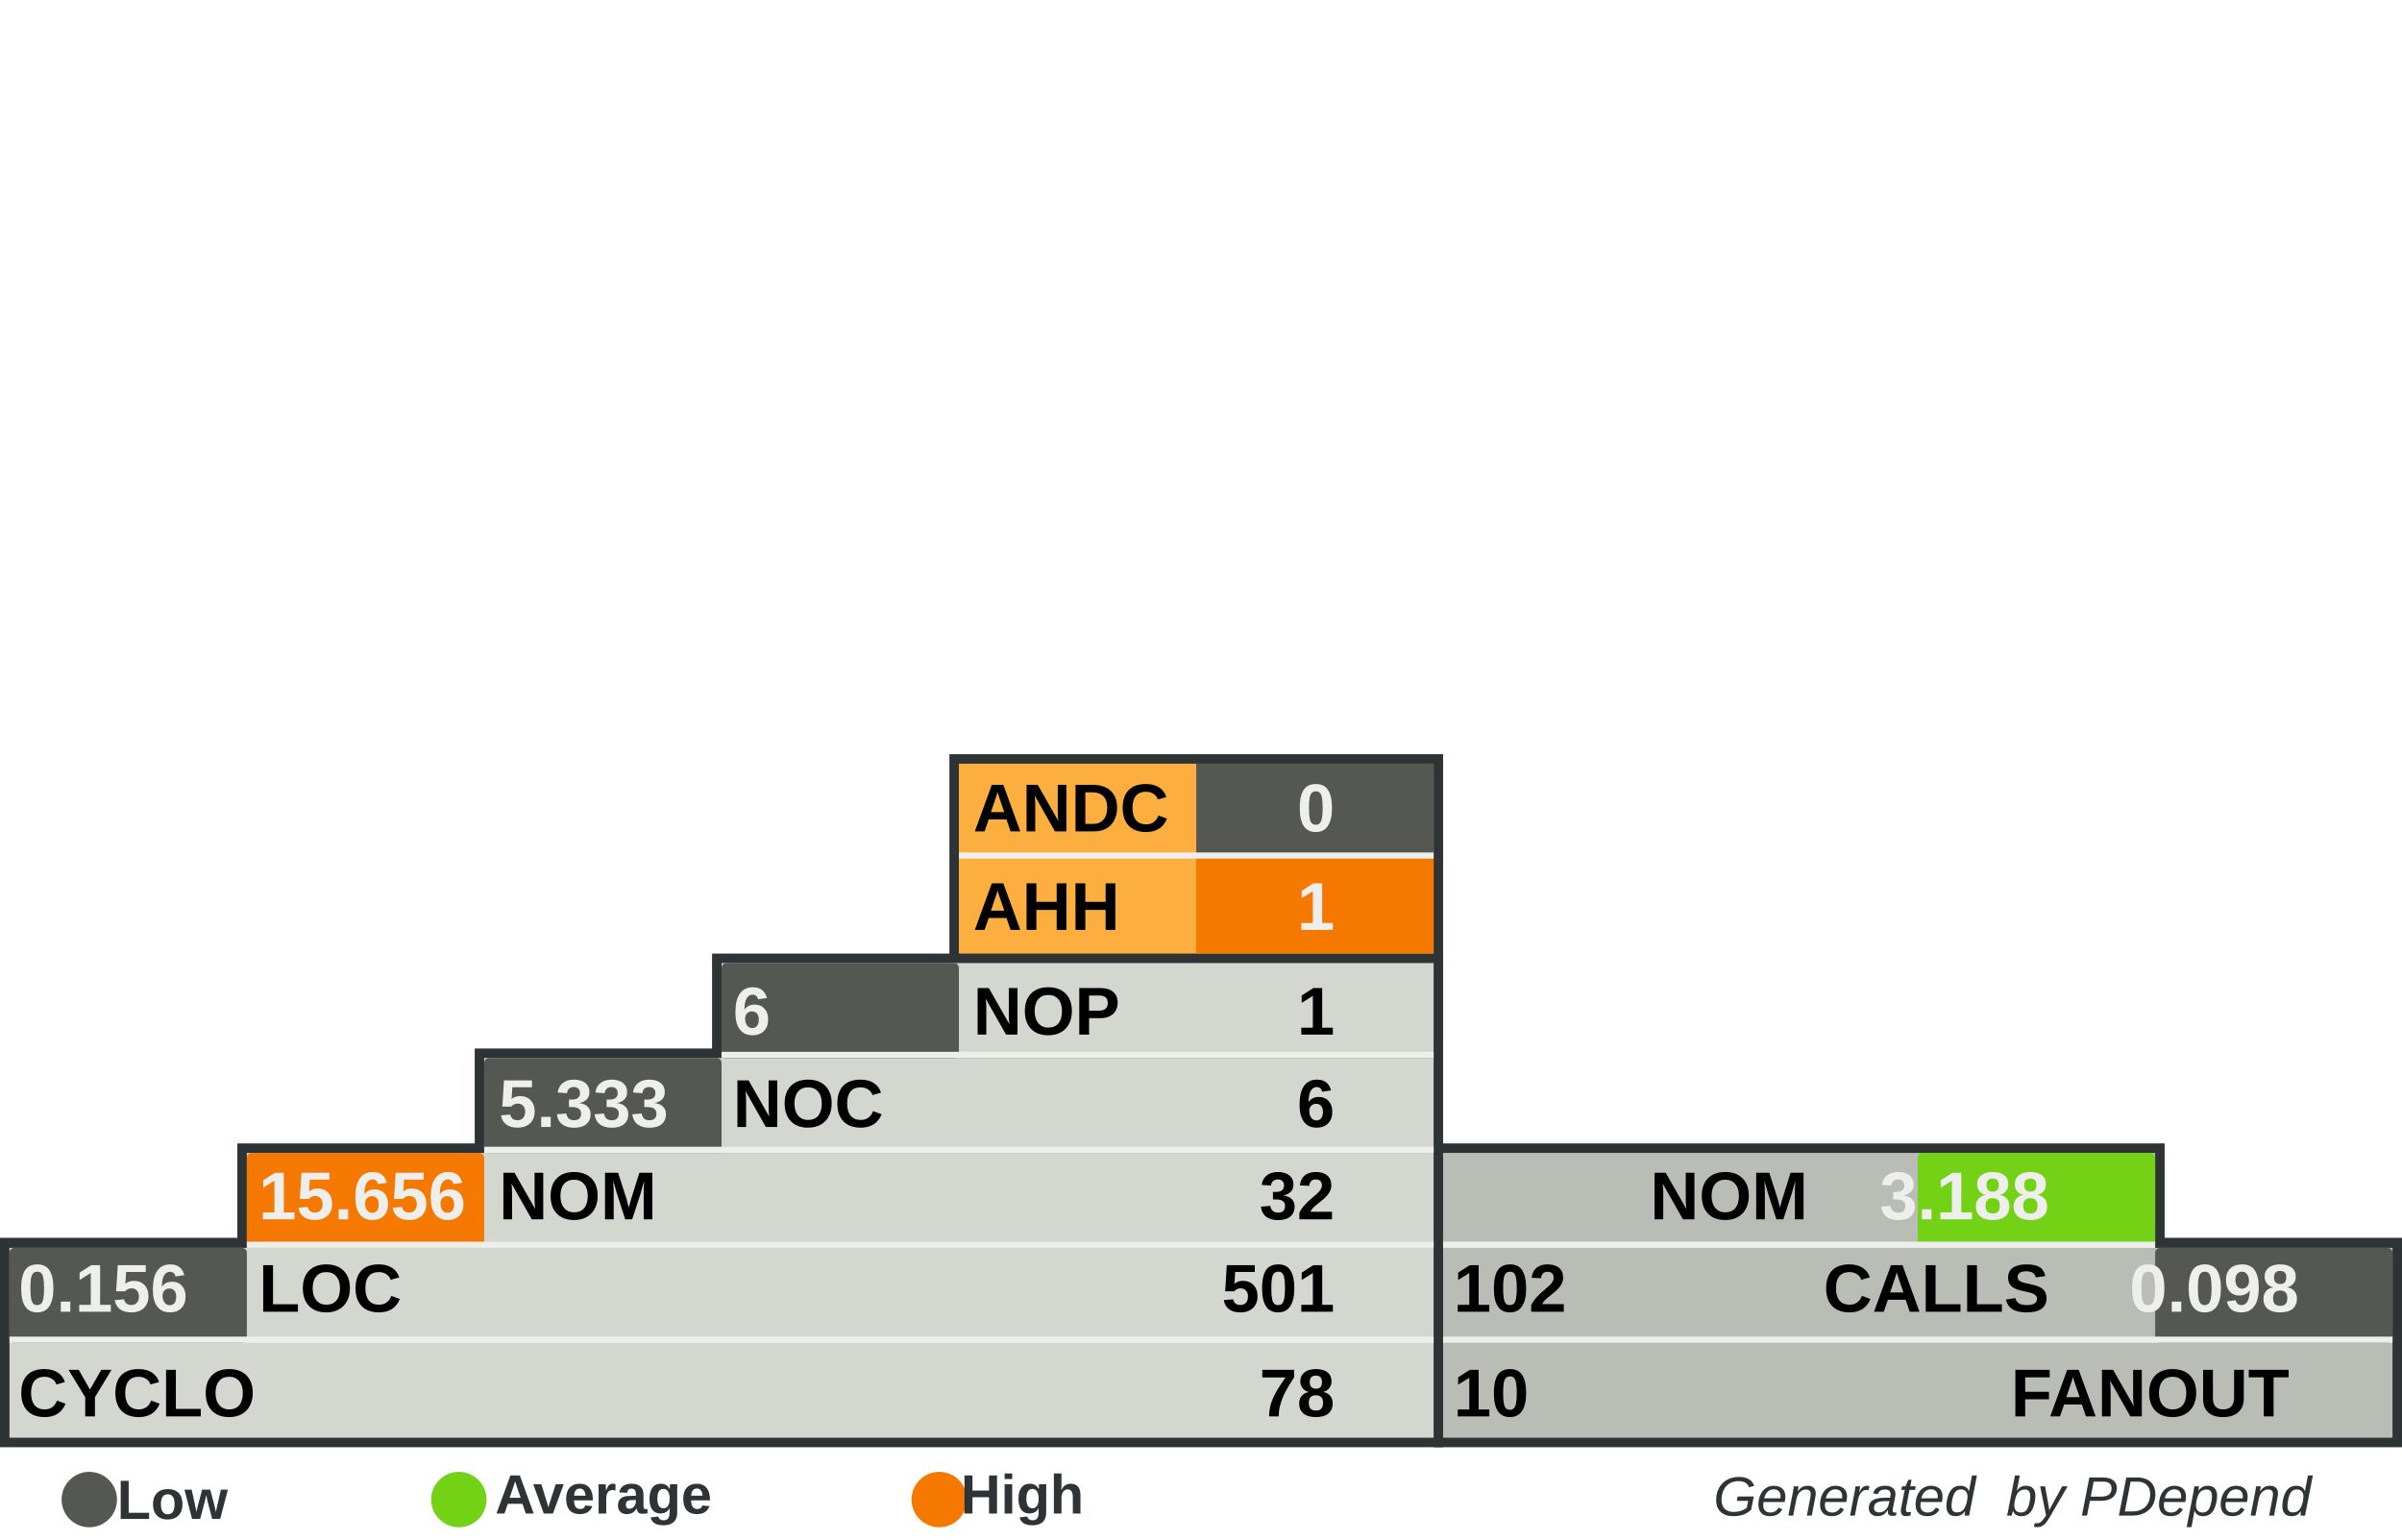
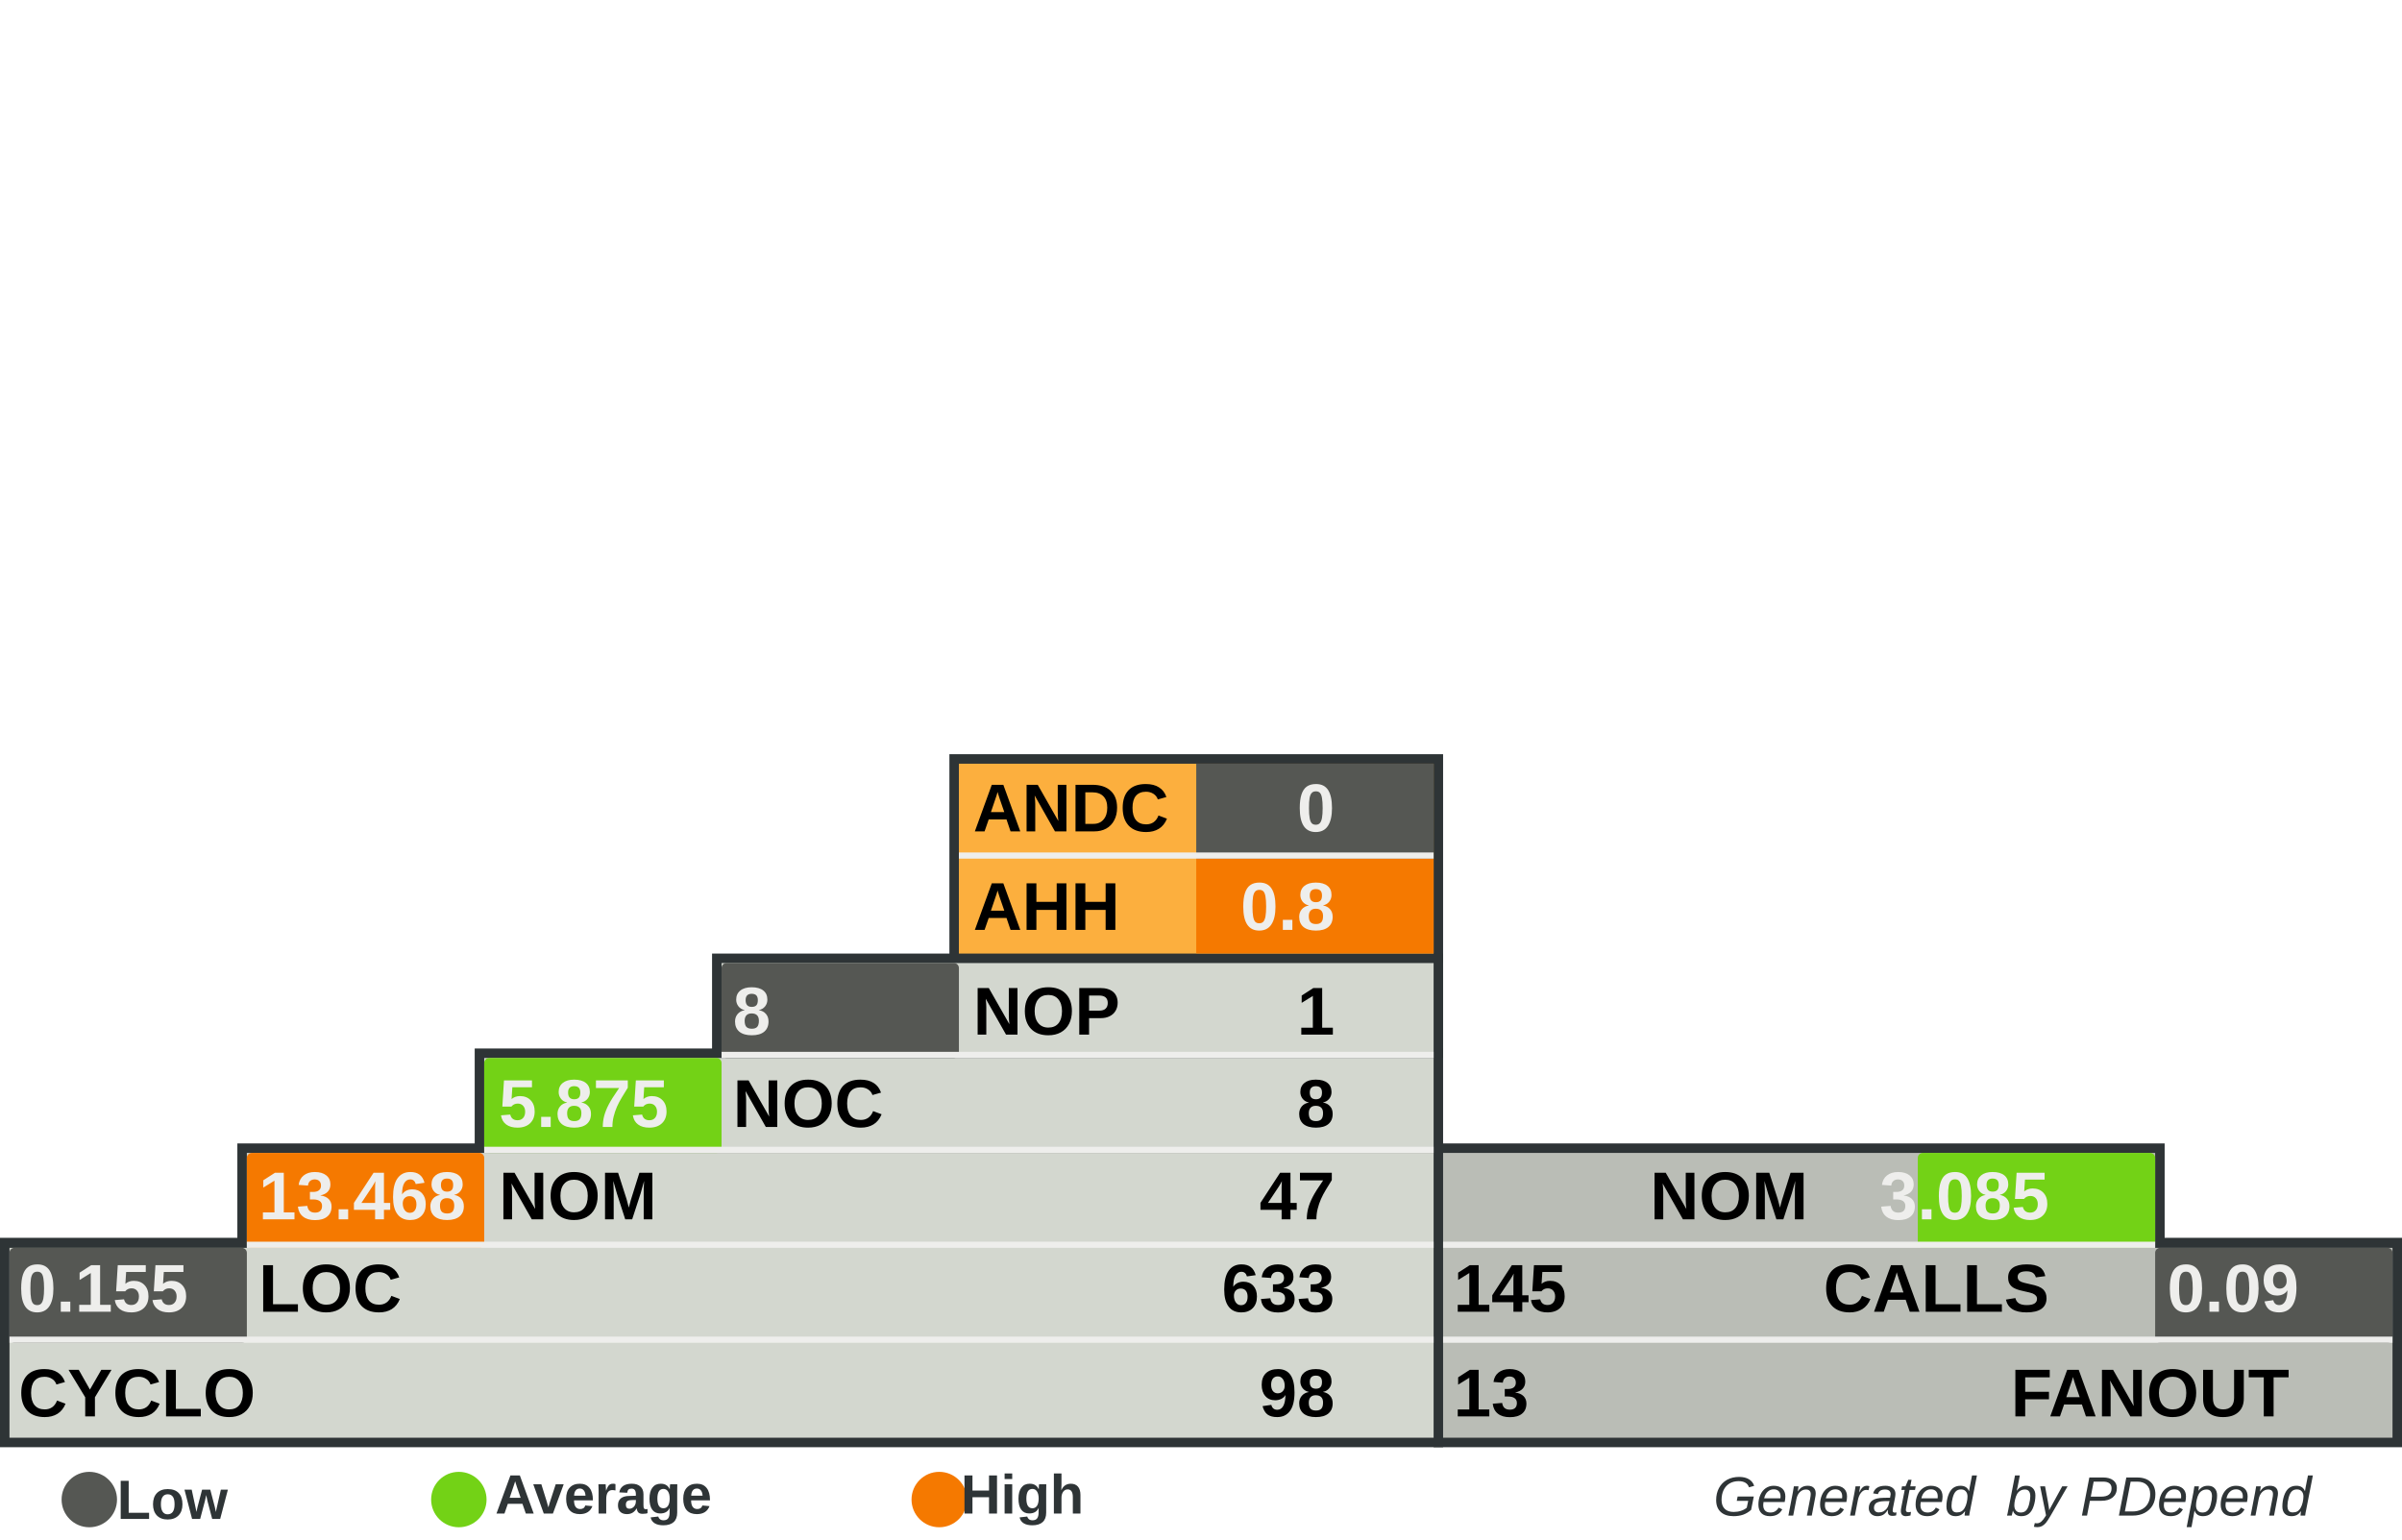
<svg xmlns="http://www.w3.org/2000/svg" width="390" height="250" id="svg5110" version="1.0">
  <defs id="defs5112">
    </defs>
  <g id="layer1">
    <rect style="fill:#555753" width="0" height="0" x="0" y="0" rx="0" ry="0" id="rect8982" xml:id="threshold.low" />
    <rect style="fill:#73d216" width="0" height="0" x="0" y="0" rx="0" ry="0" id="rect8983" xml:id="threshold.average" />
    <rect style="fill:#f57900" width="0" height="0" x="0" y="0" rx="0" ry="0" id="rect2834" xml:id="threshold.high" />
    <rect style="opacity:1;fill:#2e3436;fill-opacity:1;stroke:none;stroke-width:1;stroke-miterlimit:4;stroke-dasharray:none;stroke-opacity:1" id="rect4954" width="118.696" height="16.957" x="232.767" y="185.672" rx="2.978" ry="0" />
    <rect style="opacity:1;fill:#2e3436;fill-opacity:1;stroke:none;stroke-width:1;stroke-miterlimit:4;stroke-dasharray:none;stroke-opacity:1" id="rect4956" width="157.233" height="34" x="232.767" y="201" rx="3.945" ry="0" />
    <rect style="opacity:1;fill:#2e3436;fill-opacity:1;stroke:none;stroke-width:1;stroke-miterlimit:4;stroke-dasharray:none;stroke-opacity:1" id="rect4958" width="80.158" height="33.913" x="154.15" y="122.47" rx="2.011" ry="0" />
    <rect style="opacity:1;fill:#2e3436;fill-opacity:1;stroke:none;stroke-width:1;stroke-miterlimit:4;stroke-dasharray:none;stroke-opacity:1" id="rect4960" width="234.308" height="34" x="0" y="201" rx="5.879" ry="0" />
    <rect style="opacity:1;fill:#2e3436;fill-opacity:1;stroke:none;stroke-width:1;stroke-miterlimit:4;stroke-dasharray:none;stroke-opacity:1" id="rect4962" width="195.771" height="16.957" x="38.538" y="185.672" rx="4.912" ry="0" />
    <rect style="opacity:1;fill:#2e3436;fill-opacity:1;stroke:none;stroke-width:1;stroke-miterlimit:4;stroke-dasharray:none;stroke-opacity:1" id="rect4964" width="157.233" height="16.957" x="77.075" y="170.257" rx="3.945" ry="0" />
    <rect style="opacity:1;fill:#2e3436;fill-opacity:1;stroke:none;stroke-width:1;stroke-miterlimit:4;stroke-dasharray:none;stroke-opacity:1" id="rect4966" width="118.696" height="16.957" x="115.613" y="154.842" rx="2.978" ry="0" />
    <rect style="opacity:1;fill:#d3d7cf;fill-opacity:1;stroke:none;stroke-width:1;stroke-miterlimit:4;stroke-dasharray:none;stroke-opacity:1" id="rect4968" width="231.225" height="30.83" x="1.542" y="202.628" rx="5.801" ry="0" />
    <rect style="opacity:1;fill:#d3d7cf;fill-opacity:1;stroke:none;stroke-width:1;stroke-miterlimit:4;stroke-dasharray:none;stroke-opacity:1" id="rect4970" width="192.688" height="15.415" x="40.079" y="187.214" rx="4.834" ry="0" />
    <rect style="opacity:1;fill:#d3d7cf;fill-opacity:1;stroke:none;stroke-width:1;stroke-miterlimit:4;stroke-dasharray:none;stroke-opacity:1" id="rect4972" width="154.15" height="15.415" x="78.617" y="171.798" rx="3.868" ry="0" />
    <rect style="opacity:1;fill:#d3d7cf;fill-opacity:1;stroke:none;stroke-width:1;stroke-miterlimit:4;stroke-dasharray:none;stroke-opacity:1" id="rect4974" width="115.613" height="15.415" x="117.154" y="156.383" rx="2.901" ry="0" />
    <rect style="opacity:1;fill:#fcaf3e;fill-opacity:1;stroke:none;stroke-width:1;stroke-miterlimit:4;stroke-dasharray:none;stroke-opacity:1" id="rect4976" width="77.075" height="30.83" x="155.692" y="124.012" rx="1.934" ry="0" />
    <rect style="opacity:1;fill:#babdb6;fill-opacity:1;stroke:none;stroke-width:1;stroke-miterlimit:4;stroke-dasharray:none;stroke-opacity:1" id="rect4978" width="154.15" height="30.83" x="234.308" y="202.628" rx="3.868" ry="0" />
    <rect style="opacity:1;fill:#babdb6;fill-opacity:1;stroke:none;stroke-width:1;stroke-miterlimit:4;stroke-dasharray:none;stroke-opacity:1" id="rect4980" width="115.613" height="15.415" x="234.308" y="187.213" rx="2.901" ry="0" />
    <rect style="opacity:1;fill:#555753;fill-opacity:1;stroke:none;stroke-width:1;stroke-miterlimit:4;stroke-dasharray:none;stroke-opacity:1" id="rect4982" xml:id="rect.andc" width="38.538" height="15.43" x="194.229" y="124.012" rx="0.967" ry="0" />
    <rect style="opacity:1;fill:#f57900;fill-opacity:1;stroke:none;stroke-width:1;stroke-miterlimit:4;stroke-dasharray:none;stroke-opacity:1" id="rect2851" xml:id="rect.ahh" width="38.538" height="15.4" x="194.229" y="139.412" rx="0.967" ry="0" />
    <rect style="opacity:1;fill:#555753;fill-opacity:1;stroke:none;stroke-width:1;stroke-miterlimit:4;stroke-dasharray:none;stroke-opacity:1" id="rect4984" xml:id="rect.noc-nop" width="38.538" height="15.415" x="117.154" y="156.383" rx="0.806" />
-     <rect style="opacity:1;fill:#555753;fill-opacity:1;stroke:none;stroke-width:1;stroke-miterlimit:4;stroke-dasharray:none;stroke-opacity:1" id="rect4986" xml:id="rect.nom-noc" width="38.538" height="15.415" x="78.617" y="171.798" rx="0.806" />
+     <rect style="opacity:1;fill:#73d216;fill-opacity:1;stroke:none;stroke-width:1;stroke-miterlimit:4;stroke-dasharray:none;stroke-opacity:1" id="rect4986" xml:id="rect.nom-noc" width="38.538" height="15.415" x="78.617" y="171.798" rx="0.806" />
    <rect style="opacity:1;fill:#f57900;fill-opacity:1;stroke:none;stroke-width:1;stroke-miterlimit:4;stroke-dasharray:none;stroke-opacity:1" id="rect4988" xml:id="rect.loc-nom" width="38.538" height="15.415" x="40.079" y="187.213" rx="0.806" />
    <rect style="opacity:1;fill:#555753;fill-opacity:1;stroke:none;stroke-width:1;stroke-miterlimit:4;stroke-dasharray:none;stroke-opacity:1" id="rect4990" xml:id="rect.cyclo-loc" width="38.538" height="15.415" x="1.542" y="202.628" rx="0.806" />
    <rect style="opacity:1;fill:#73d216;fill-opacity:1;stroke:none;stroke-width:1;stroke-miterlimit:4;stroke-dasharray:none;stroke-opacity:1" id="rect4992" xml:id="rect.calls-nom" width="38.538" height="15.415" x="311.383" y="187.213" rx="0.806" />
    <rect style="opacity:1;fill:#555753;fill-opacity:1;stroke:none;stroke-width:1;stroke-miterlimit:4;stroke-dasharray:none;stroke-opacity:1" id="rect4994" xml:id="rect.fanout-calls" width="38.538" height="15.415" x="349.921" y="202.628" rx="0.806" />
    <rect style="opacity:1;fill:#eeeeec;fill-opacity:1;stroke:none;stroke-width:1;stroke-miterlimit:4;stroke-dasharray:none;stroke-opacity:1" id="rect4996" width="231.225" height="1" x="1.542" y="217.043" rx="5.801" ry="0" />
    <rect style="opacity:1;fill:#eeeeec;fill-opacity:1;stroke:none;stroke-width:1;stroke-miterlimit:4;stroke-dasharray:none;stroke-opacity:1" id="rect4998" width="192.688" height="1" x="40.079" y="201.628" rx="4.834" ry="0" />
    <rect style="opacity:1;fill:#eeeeec;fill-opacity:1;stroke:none;stroke-width:1;stroke-miterlimit:4;stroke-dasharray:none;stroke-opacity:1" id="rect5000" width="154.15" height="1" x="78.617" y="186.213" rx="3.868" ry="0" />
    <rect style="opacity:1;fill:#eeeeec;fill-opacity:1;stroke:none;stroke-width:1;stroke-miterlimit:4;stroke-dasharray:none;stroke-opacity:1" id="rect5002" width="115.613" height="1" x="117.154" y="170.798" rx="2.901" ry="0" />
    <rect style="opacity:1;fill:#eeeeec;fill-opacity:1;stroke:none;stroke-width:1;stroke-miterlimit:4;stroke-dasharray:none;stroke-opacity:1" id="rect5004" width="115.613" height="1" x="234.308" y="201.628" rx="2.901" ry="0" />
    <rect style="opacity:1;fill:#eeeeec;fill-opacity:1;stroke:none;stroke-width:1;stroke-miterlimit:4;stroke-dasharray:none;stroke-opacity:1" id="rect5006" width="154.15" height="1" x="234.308" y="217.043" rx="3.868" ry="0" />
    <rect style="opacity:1;fill:#eeeeec;fill-opacity:1;stroke:none;stroke-width:1;stroke-miterlimit:4;stroke-dasharray:none;stroke-opacity:1" id="rect5008" width="77.075" height="1" x="155.692" y="138.427" rx="1.934" ry="0" />
    <text xml:space="preserve" style="font-size:11px;font-style:normal;font-variant:normal;font-weight:bold;font-stretch:normal;fill:#000000;fill-opacity:1;stroke:none;stroke-width:1px;stroke-linecap:butt;stroke-linejoin:miter;stroke-opacity:1;font-family:Arial" x="158" y="135" title="Average Number of Derived Classes" id="text5010">
      <tspan title="Average Number of Derived Classes" id="tspan5012" x="158" y="135">ANDC</tspan>
    </text>
    <text xml:space="preserve" style="font-size:11px;font-style:normal;font-variant:normal;font-weight:bold;font-stretch:normal;fill:#000000;fill-opacity:1;stroke:none;stroke-width:1px;stroke-linecap:butt;stroke-linejoin:miter;stroke-opacity:1;font-family:Arial" x="158" y="151" title="Average Hierarchy Height" id="text5014">
      <tspan title="Average Hierarchy Height" id="tspan5016" x="158" y="151">AHH</tspan>
    </text>
    <text xml:space="preserve" style="font-size:11px;font-style:normal;font-variant:normal;font-weight:bold;font-stretch:normal;fill:#000000;fill-opacity:1;stroke:none;stroke-width:1px;stroke-linecap:butt;stroke-linejoin:miter;stroke-opacity:1;font-family:Arial" x="158" y="168" title="Number Of Packages" id="text5018">
      <tspan title="Number Of Packages" id="tspan5020" x="158" y="168">NOP</tspan>
    </text>
    <text xml:space="preserve" style="font-size:11px;font-style:normal;font-variant:normal;font-weight:bold;font-stretch:normal;fill:#000000;fill-opacity:1;stroke:none;stroke-width:1px;stroke-linecap:butt;stroke-linejoin:miter;stroke-opacity:1;font-family:Arial" x="119" y="183" id="text5022" title="Number Of Classes" transform="scale(0.9999985,1.000001)">
      <tspan title="Number Of Classes" id="tspan5024" x="119" y="183">NOC</tspan>
    </text>
    <text xml:space="preserve" style="font-size:11px;font-style:normal;font-variant:normal;font-weight:bold;font-stretch:normal;fill:#000000;fill-opacity:1;stroke:none;stroke-width:1px;stroke-linecap:butt;stroke-linejoin:miter;stroke-opacity:1;font-family:Arial" x="81" y="198" id="text5026" title="Number Of Methods (Methods+Functions)" transform="scale(0.9999985,1.000001)">
      <tspan title="Number Of Methods (Methods+Functions)" id="tspan5028" x="81" y="198">NOM</tspan>
    </text>
    <text xml:space="preserve" style="font-size:11px;font-style:normal;font-variant:normal;font-weight:bold;font-stretch:normal;fill:#000000;fill-opacity:1;stroke:none;stroke-width:1px;stroke-linecap:butt;stroke-linejoin:miter;stroke-opacity:1;font-family:Arial" x="42" y="213" id="text5030" title="Lines Of Code (Non Comment and Non Whitespace Lines)" transform="scale(0.9999985,1.000001)">
      <tspan title="Lines Of Code (Non Comment and Non Whitespace Lines)" id="tspan5032" x="42" y="213">LOC</tspan>
    </text>
    <text xml:space="preserve" style="font-size:11px;font-style:normal;font-variant:normal;font-weight:bold;font-stretch:normal;fill:#000000;fill-opacity:1;stroke:none;stroke-width:1px;stroke-linecap:butt;stroke-linejoin:miter;stroke-opacity:1;font-family:Arial" x="3" y="230" id="text5034" title="Cyclomatic Complexity" transform="scale(0.9999985,1.000001)">
      <tspan title="Cyclomatic Complexity" id="tspan5036" x="3" y="230">CYCLO</tspan>
    </text>
    <text xml:space="preserve" style="font-size:11px;font-style:normal;font-variant:normal;font-weight:bold;font-stretch:normal;text-align:end;text-anchor:end;fill:#000000;fill-opacity:1;stroke:none;stroke-width:1px;stroke-linecap:butt;stroke-linejoin:miter;stroke-opacity:1;font-family:Arial" x="308.858" y="198" id="text5038" title="Number Of Methods (Methods+Functions)" transform="scale(0.9999985,1.000001)">
      <tspan title="Number Of Methods (Methods+Functions)" id="tspan5040" x="308.858" y="198">NOM</tspan>
    </text>
    <text xml:space="preserve" style="font-size:11px;font-style:normal;font-variant:normal;font-weight:bold;font-stretch:normal;text-anchor:end;fill:#000000;fill-opacity:1;stroke:none;stroke-width:1px;stroke-linecap:butt;stroke-linejoin:miter;stroke-opacity:1;font-family:Arial" x="348" y="213" id="text5042" title="Number of Operation Calls" transform="scale(0.9999985,1.000001)">
      <tspan title="Number of Operation Calls" id="tspan5044" x="348" y="213">CALLS</tspan>
    </text>
    <text xml:space="preserve" style="font-size:11px;font-style:normal;font-variant:normal;font-weight:bold;font-stretch:normal;text-anchor:end;fill:#000000;fill-opacity:1;stroke:none;stroke-width:1px;stroke-linecap:butt;stroke-linejoin:miter;stroke-opacity:1;font-family:Arial" x="387" y="230" id="text5046" title="Number of Called Classes" transform="scale(0.9999985,1.000001)">
      <tspan title="Number of Called Classes" id="tspan5048" x="387" y="230">FANOUT</tspan>
    </text>
    <text xml:space="preserve" style="font-size:11px;font-style:normal;font-variant:normal;font-weight:bold;font-stretch:normal;fill:#000000;fill-opacity:1;stroke:none;stroke-width:1px;stroke-linecap:butt;stroke-linejoin:miter;stroke-opacity:1;font-family:Arial" title="Number of Called Classes" x="236" y="230" id="text5050" transform="scale(0.9999985,1.000001)">
-       <tspan title="Number of Called Classes" id="tspan5052" xml:id="pdepend.fanout" x="236" y="230">10</tspan>
+       <tspan title="Number of Called Classes" id="tspan5052" xml:id="pdepend.fanout" x="236" y="230">13</tspan>
    </text>
    <text xml:space="preserve" style="font-size:11px;font-style:normal;font-variant:normal;font-weight:bold;font-stretch:normal;fill:#000000;fill-opacity:1;stroke:none;stroke-width:1px;stroke-linecap:butt;stroke-linejoin:miter;stroke-opacity:1;font-family:Arial" title="Number of Operation Calls" x="236" y="213" id="text5054" transform="scale(0.9999985,1.000001)">
-       <tspan title="Number of Operation Calls" id="tspan5056" xml:id="pdepend.calls" x="236" y="213">102</tspan>
+       <tspan title="Number of Operation Calls" id="tspan5056" xml:id="pdepend.calls" x="236" y="213">145</tspan>
    </text>
    <text xml:space="preserve" style="font-size:11px;font-style:normal;font-variant:normal;font-weight:bold;font-stretch:normal;text-anchor:end;fill:#000000;fill-opacity:1;stroke:none;stroke-width:1px;stroke-linecap:butt;stroke-linejoin:miter;stroke-opacity:1;font-family:Arial" title="Cyclomatic Complexity" x="232" y="230" id="text5058" transform="scale(0.9999985,1.000001)">
-       <tspan title="Cyclomatic Complexity" id="tspan5060" xml:id="pdepend.cyclo" x="232" y="230">78</tspan>
+       <tspan title="Cyclomatic Complexity" id="tspan5060" xml:id="pdepend.cyclo" x="232" y="230">98</tspan>
    </text>
    <text xml:space="preserve" style="font-size:11px;font-style:normal;font-variant:normal;font-weight:bold;font-stretch:normal;text-anchor:end;fill:#000000;fill-opacity:1;stroke:none;stroke-width:1px;stroke-linecap:butt;stroke-linejoin:miter;stroke-opacity:1;font-family:Arial" title="Lines Of Code (Non Comment and Non Whitespace Lines)" x="232" y="213" id="text5062" transform="scale(0.9999985,1.000001)">
-       <tspan xml:id="pdepend.loc" title="Lines Of Code (Non Comment and Non Whitespace Lines)" id="tspan5064" x="232" y="213">501</tspan>
+       <tspan xml:id="pdepend.loc" title="Lines Of Code (Non Comment and Non Whitespace Lines)" id="tspan5064" x="232" y="213">633</tspan>
    </text>
    <text xml:space="preserve" style="font-size:11px;font-style:normal;font-variant:normal;font-weight:bold;font-stretch:normal;text-anchor:end;fill:#000000;fill-opacity:1;stroke:none;stroke-width:1px;stroke-linecap:butt;stroke-linejoin:miter;stroke-opacity:1;font-family:Arial" title="Number Of Methods (Methods+Functions)" x="232" y="198" id="text5066" transform="scale(0.9999985,1.000001)">
-       <tspan title="Number Of Methods (Methods+Functions)" id="tspan5068" xml:id="pdepend.nom" x="232" y="198">32</tspan>
+       <tspan title="Number Of Methods (Methods+Functions)" id="tspan5068" xml:id="pdepend.nom" x="232" y="198">47</tspan>
    </text>
    <text xml:space="preserve" style="font-size:11px;font-style:normal;font-variant:normal;font-weight:bold;font-stretch:normal;text-anchor:end;fill:#000000;fill-opacity:1;stroke:none;stroke-width:1px;stroke-linecap:butt;stroke-linejoin:miter;stroke-opacity:1;font-family:Arial" title="Number Of Packages" x="232" y="168" id="text5070" transform="scale(0.9999985,1.000001)">
      <tspan title="Number Of Packages" id="tspan5072" xml:id="pdepend.nop" x="232" y="168">1</tspan>
    </text>
    <text xml:space="preserve" style="font-size:11px;font-style:normal;font-variant:normal;font-weight:bold;font-stretch:normal;text-anchor:end;fill:#000000;fill-opacity:1;stroke:none;stroke-width:1px;stroke-linecap:butt;stroke-linejoin:miter;stroke-opacity:1;font-family:Arial" title="Number Of Classes" x="232" y="183" id="text5074" transform="scale(0.9999985,1.000001)">
-       <tspan title="Number Of Classes" id="tspan5076" xml:id="pdepend.noc" x="232" y="183">6</tspan>
+       <tspan title="Number Of Classes" id="tspan5076" xml:id="pdepend.noc" x="232" y="183">8</tspan>
    </text>
    <text xml:space="preserve" style="font-size:11px;font-style:normal;font-variant:normal;font-weight:bold;font-stretch:normal;text-anchor:end;fill:#eeeeec;fill-opacity:1;stroke:none;stroke-width:1px;stroke-linecap:butt;stroke-linejoin:miter;stroke-opacity:1;font-family:Arial" title="Average Number of Derived Classes" x="232" y="135" id="text5078" transform="scale(0.9999985,1.000001)">
      <tspan title="Average Number of Derived Classes" id="tspan5080" xml:id="pdepend.andc" x="232" y="135">0</tspan>
    </text>
    <text xml:space="preserve" style="font-size:11px;font-style:normal;font-variant:normal;font-weight:bold;font-stretch:normal;text-anchor:end;fill:#eeeeec;fill-opacity:1;stroke:none;stroke-width:1px;stroke-linecap:butt;stroke-linejoin:miter;stroke-opacity:1;font-family:Arial" title="Average Hierarchy Height" x="232" y="151" id="text5082" transform="scale(0.9999985,1.000001)">
-       <tspan title="Average Hierarchy Height" id="tspan5084" xml:id="pdepend.ahh" x="232" y="151">1</tspan>
+       <tspan title="Average Hierarchy Height" id="tspan5084" xml:id="pdepend.ahh" x="232" y="151">0.8</tspan>
    </text>
    <text xml:space="preserve" style="font-size:11px;font-style:normal;font-variant:normal;font-weight:bold;font-stretch:normal;fill:#eeeeec;fill-opacity:1;stroke:none;stroke-width:1px;stroke-linecap:butt;stroke-linejoin:miter;stroke-opacity:1;font-family:Arial" title="Ratio: Number of Classes / Number of Packages" x="119" y="168" id="text5086" transform="scale(0.9999985,1.000001)">
-       <tspan title="Ratio: Number of Classes / Number of Packages" id="tspan5088" xml:id="pdepend.noc-nop" x="119" y="168">6</tspan>
+       <tspan title="Ratio: Number of Classes / Number of Packages" id="tspan5088" xml:id="pdepend.noc-nop" x="119" y="168">8</tspan>
    </text>
    <text xml:space="preserve" style="font-size:11px;font-style:normal;font-variant:normal;font-weight:bold;font-stretch:normal;fill:#eeeeec;fill-opacity:1;stroke:none;stroke-width:1px;stroke-linecap:butt;stroke-linejoin:miter;stroke-opacity:1;font-family:Arial" title="Ratio: Number of Methods / Number of Classes" x="81" y="183" id="text5090" transform="scale(0.9999985,1.000001)">
-       <tspan title="Ratio: Number of Methods / Number of Classes" id="tspan5092" xml:id="pdepend.nom-noc" x="81" y="183">5.333</tspan>
+       <tspan title="Ratio: Number of Methods / Number of Classes" id="tspan5092" xml:id="pdepend.nom-noc" x="81" y="183">5.875</tspan>
    </text>
    <text xml:space="preserve" style="font-size:11px;font-style:normal;font-variant:normal;font-weight:bold;font-stretch:normal;fill:#eeeeec;fill-opacity:1;stroke:none;stroke-width:1px;stroke-linecap:butt;stroke-linejoin:miter;stroke-opacity:1;font-family:Arial" title="Ratio: Lines of Code / Number of Methods" x="42" y="198" id="text5094" transform="scale(0.9999985,1.000001)">
-       <tspan title="Ratio: Lines of Code / Number of Methods" id="tspan5096" xml:id="pdepend.loc-nom" x="42" y="198">15.656</tspan>
+       <tspan title="Ratio: Lines of Code / Number of Methods" id="tspan5096" xml:id="pdepend.loc-nom" x="42" y="198">13.468</tspan>
    </text>
    <text xml:space="preserve" style="font-size:11px;font-style:normal;font-variant:normal;font-weight:bold;font-stretch:normal;fill:#eeeeec;fill-opacity:1;stroke:none;stroke-width:1px;stroke-linecap:butt;stroke-linejoin:miter;stroke-opacity:1;font-family:Arial" title="Ratio: Cyclomatic Complexity / Lines of Code" x="3" y="213" id="text5098" transform="scale(0.9999985,1.000001)">
-       <tspan title="Ratio: Cyclomatic Complexity / Lines of Code" id="tspan5100" xml:id="pdepend.cyclo-loc" x="3" y="213">0.156</tspan>
+       <tspan title="Ratio: Cyclomatic Complexity / Lines of Code" id="tspan5100" xml:id="pdepend.cyclo-loc" x="3" y="213">0.155</tspan>
    </text>
    <text xml:space="preserve" style="font-size:11px;font-style:normal;font-variant:normal;font-weight:bold;font-stretch:normal;text-anchor:end;fill:#eeeeec;fill-opacity:1;stroke:none;stroke-width:1px;stroke-linecap:butt;stroke-linejoin:miter;stroke-opacity:1;font-family:Arial" title="Ratio: Number of Called Classes(FANOUT) / Number of Operation Calls" x="388.563" y="213" id="text5102" transform="scale(0.9999985,1.000001)">
-       <tspan title="Ratio: Number of Called Classes(FANOUT) / Number of Operation Calls" id="tspan5104" xml:id="pdepend.fanout-calls" x="388.563" y="213">0.098</tspan>
+       <tspan title="Ratio: Number of Called Classes(FANOUT) / Number of Operation Calls" id="tspan5104" xml:id="pdepend.fanout-calls" x="388.563" y="213">0.09</tspan>
    </text>
    <text xml:space="preserve" style="font-size:11px;font-style:normal;font-variant:normal;font-weight:bold;font-stretch:normal;text-anchor:end;fill:#eeeeec;fill-opacity:1;stroke:none;stroke-width:1px;stroke-linecap:butt;stroke-linejoin:miter;stroke-opacity:1;font-family:Arial" title="Ratio: Number of Operation Calls / Number of Methods (Methods+Functions)" x="348" y="198" id="text5106" transform="scale(0.9999985,1.000001)">
-       <tspan title="Ratio: Number of Operation Calls / Number of Methods (Methods+Functions)" id="tspan5108" xml:id="pdepend.calls-nom" x="348" y="198">3.188</tspan>
+       <tspan title="Ratio: Number of Operation Calls / Number of Methods (Methods+Functions)" id="tspan5108" xml:id="pdepend.calls-nom" x="348" y="198">3.085</tspan>
    </text>
    <text xml:space="preserve" style="font-size:8px;font-style:normal;font-variant:normal;font-weight:bold;font-stretch:normal;text-align:end;text-anchor:end;fill:#2e3436;fill-opacity:1;stroke:none;stroke-width:1px;stroke-linecap:butt;stroke-linejoin:miter;stroke-opacity:1;font-family:Arial" x="386.395" y="246.106" id="text2692">
      <tspan id="tspan2694" x="386.395" y="246.106" style="font-size:9px;font-style:italic;font-variant:normal;font-weight:normal;font-stretch:normal;text-align:end;text-anchor:end;fill:#2e3436;font-family:Arial;">Generated  by PDepend</tspan>
    </text>
    <path style="opacity:1;fill:#555753;fill-opacity:1;stroke:none;stroke-width:1;stroke-miterlimit:4;stroke-dasharray:none;stroke-opacity:1" id="path3780" d="M 65.333,285.667 A 12,10.333 0 1 1 41.333,285.667 A 12,10.333 0 1 1 65.333,285.667 z" transform="matrix(0.375,0,0,0.4354839,-5.5,119.0968)" />
    <text xml:space="preserve" style="font-size:8px;font-style:normal;font-weight:bold;text-align:center;text-anchor:middle;fill:#2e3436;fill-opacity:1;stroke:none;stroke-width:1px;stroke-linecap:butt;stroke-linejoin:miter;stroke-opacity:1;font-family:URW Chancery L;" x="32.387" y="246.642" id="text3782">
      <tspan id="tspan3784" x="32.387" y="246.642" style="font-size:9px;font-style:normal;font-variant:normal;font-weight:bold;font-stretch:normal;fill:#2e3436;font-family:Arial;">Low</tspan>
    </text>
    <path style="opacity:1;fill:#73d216;fill-opacity:1;stroke:none;stroke-width:1;stroke-miterlimit:4;stroke-dasharray:none;stroke-opacity:1" id="path3786" d="M 65.333,285.667 A 12,10.333 0 1 1 41.333,285.667 A 12,10.333 0 1 1 65.333,285.667 z" transform="matrix(0.375,0,0,0.4354839,54.5,119.0968)" />
    <text xml:space="preserve" style="font-size:8px;font-style:normal;font-weight:bold;text-align:center;text-anchor:middle;fill:#2e3436;fill-opacity:1;stroke:none;stroke-width:1px;stroke-linecap:butt;stroke-linejoin:miter;stroke-opacity:1;font-family:URW Chancery L;" x="102.387" y="245.774" id="text3788">
      <tspan id="tspan3790" x="102.387" y="245.774" style="font-size:9px;font-style:normal;font-variant:normal;font-weight:bold;font-stretch:normal;fill:#2e3436;font-family:Arial;">Average</tspan>
    </text>
    <path style="opacity:1;fill:#f57900;fill-opacity:1;stroke:none;stroke-width:1;stroke-miterlimit:4;stroke-dasharray:none;stroke-opacity:1" id="path3792" d="M 65.333,285.667 A 12,10.333 0 1 1 41.333,285.667 A 12,10.333 0 1 1 65.333,285.667 z" transform="matrix(0.375,0,0,0.4354839,132.5,119.0968)" />
    <text xml:space="preserve" style="font-size:8px;font-style:normal;font-weight:bold;text-align:center;text-anchor:middle;fill:#2e3436;fill-opacity:1;stroke:none;stroke-width:1px;stroke-linecap:butt;stroke-linejoin:miter;stroke-opacity:1;font-family:URW Chancery L;" x="170.387" y="245.774" id="text3794">
      <tspan id="tspan3796" x="170.387" y="245.774" style="font-size:9px;font-style:normal;font-variant:normal;font-weight:bold;font-stretch:normal;fill:#2e3436;font-family:Arial;">High</tspan>
    </text>
  </g>
</svg>
